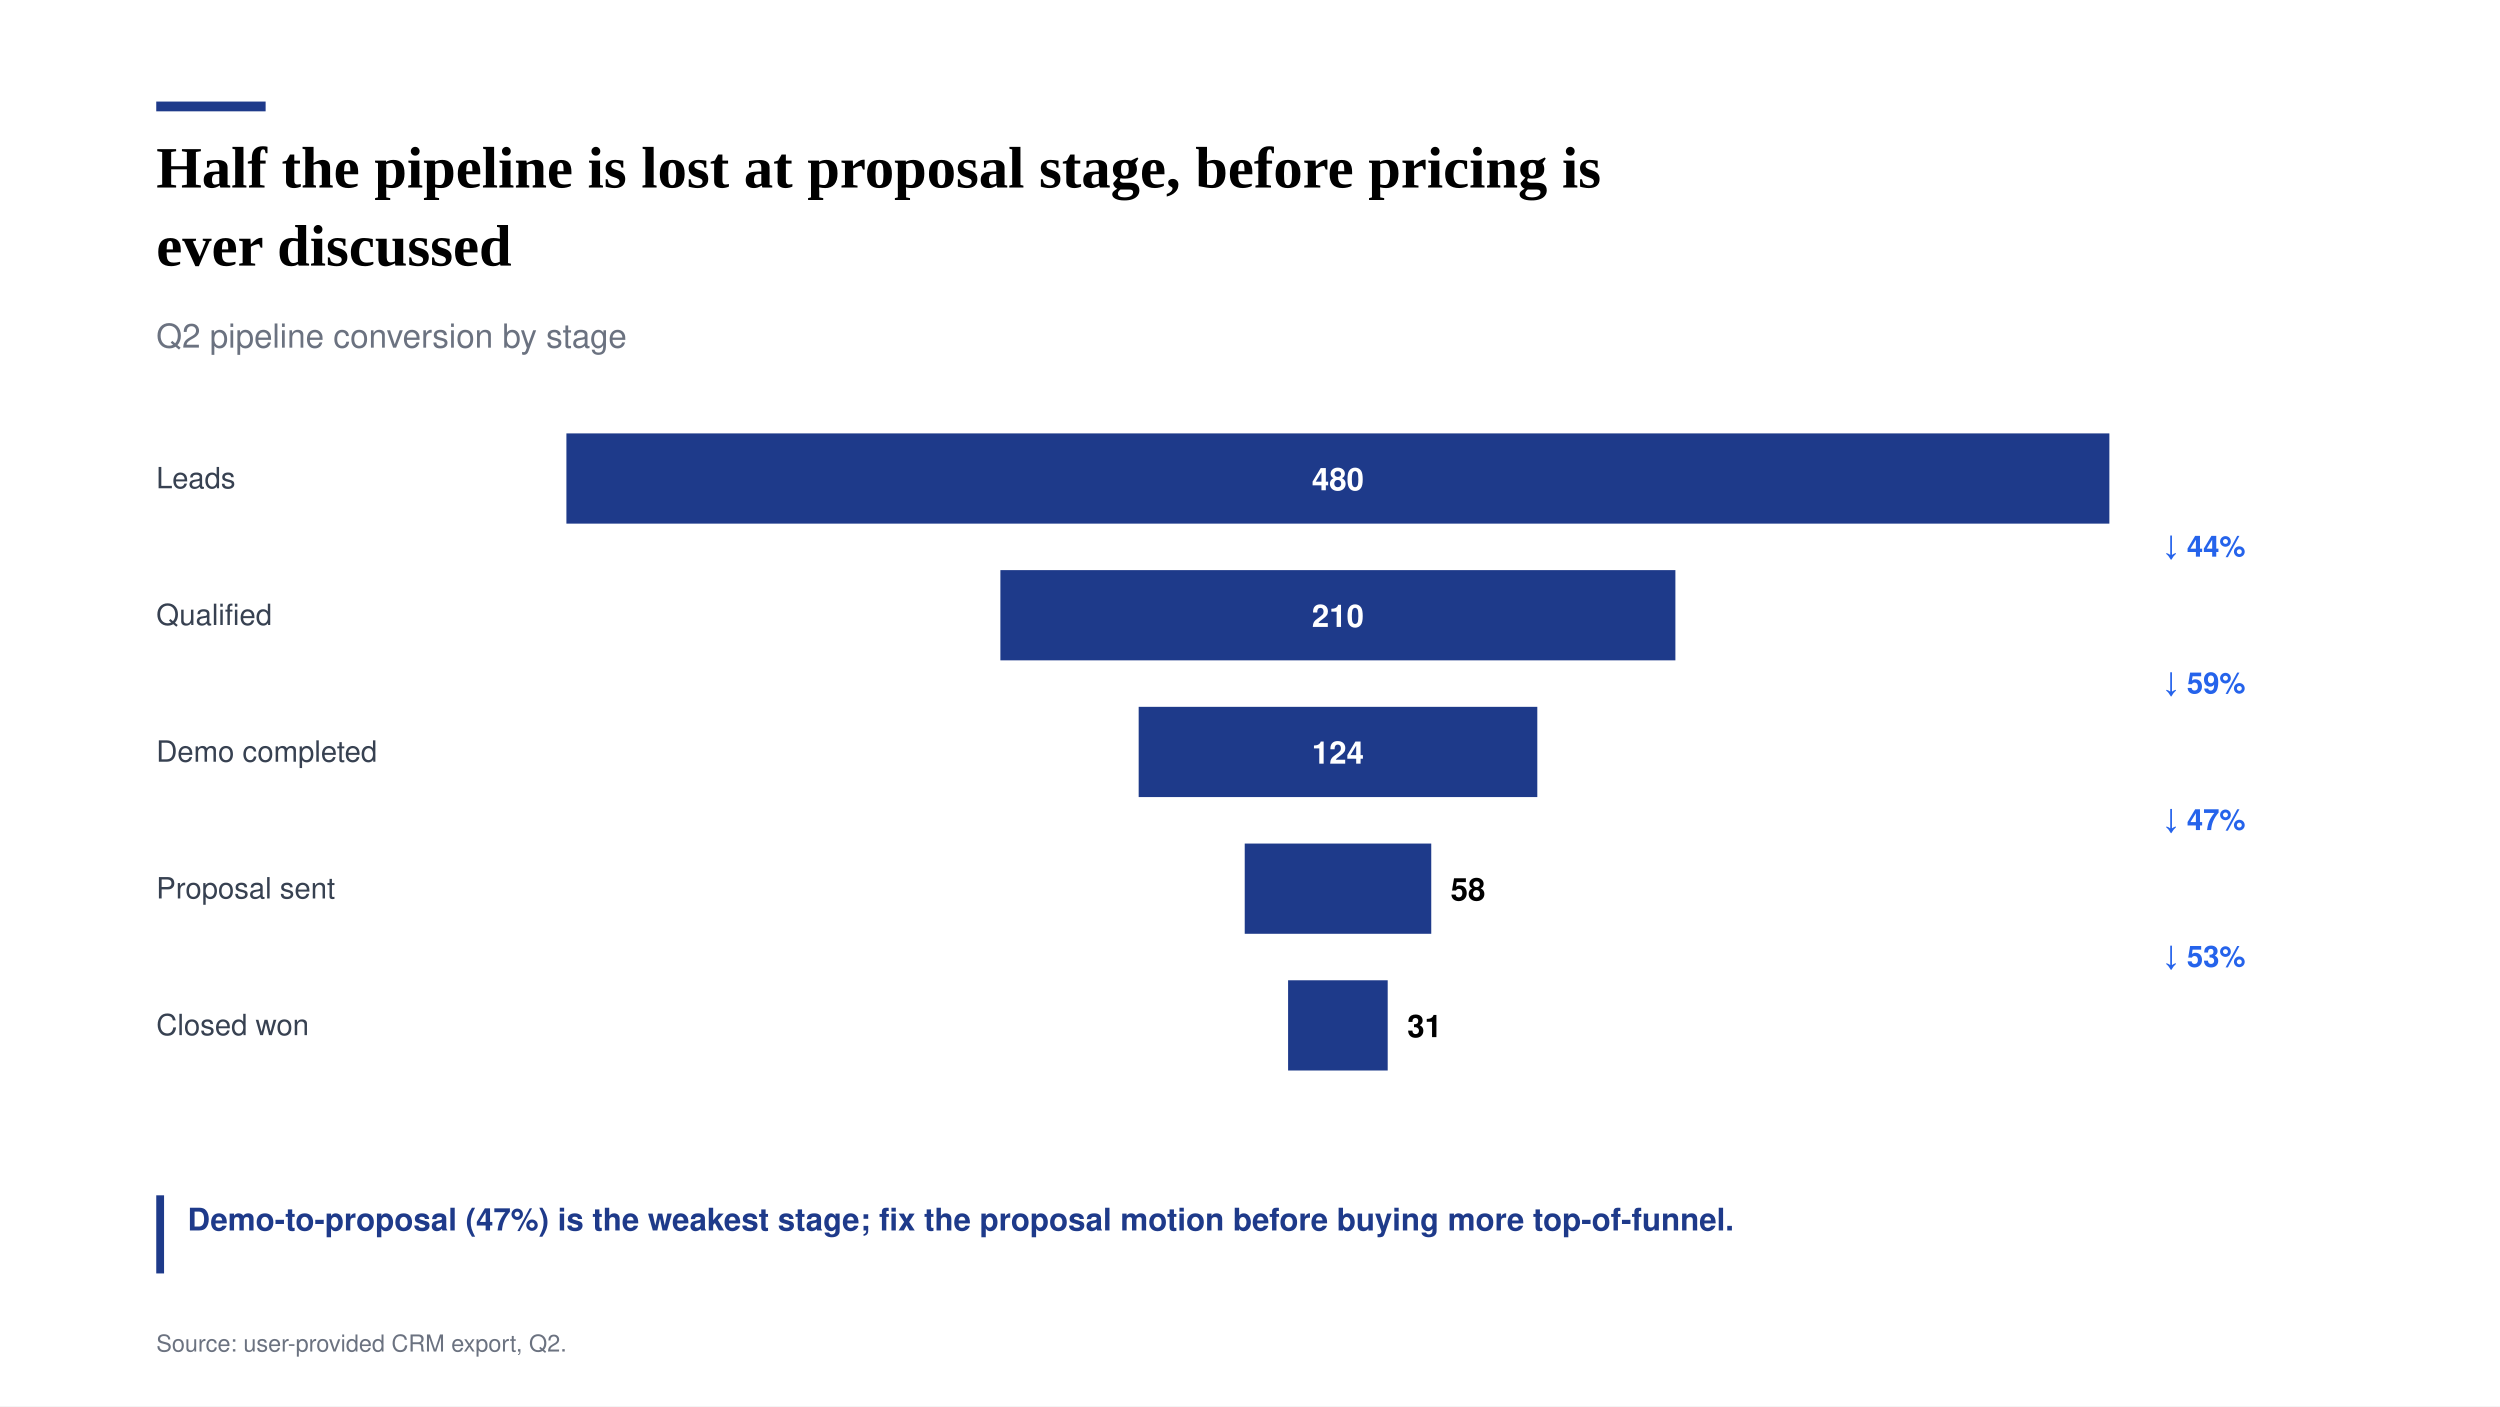
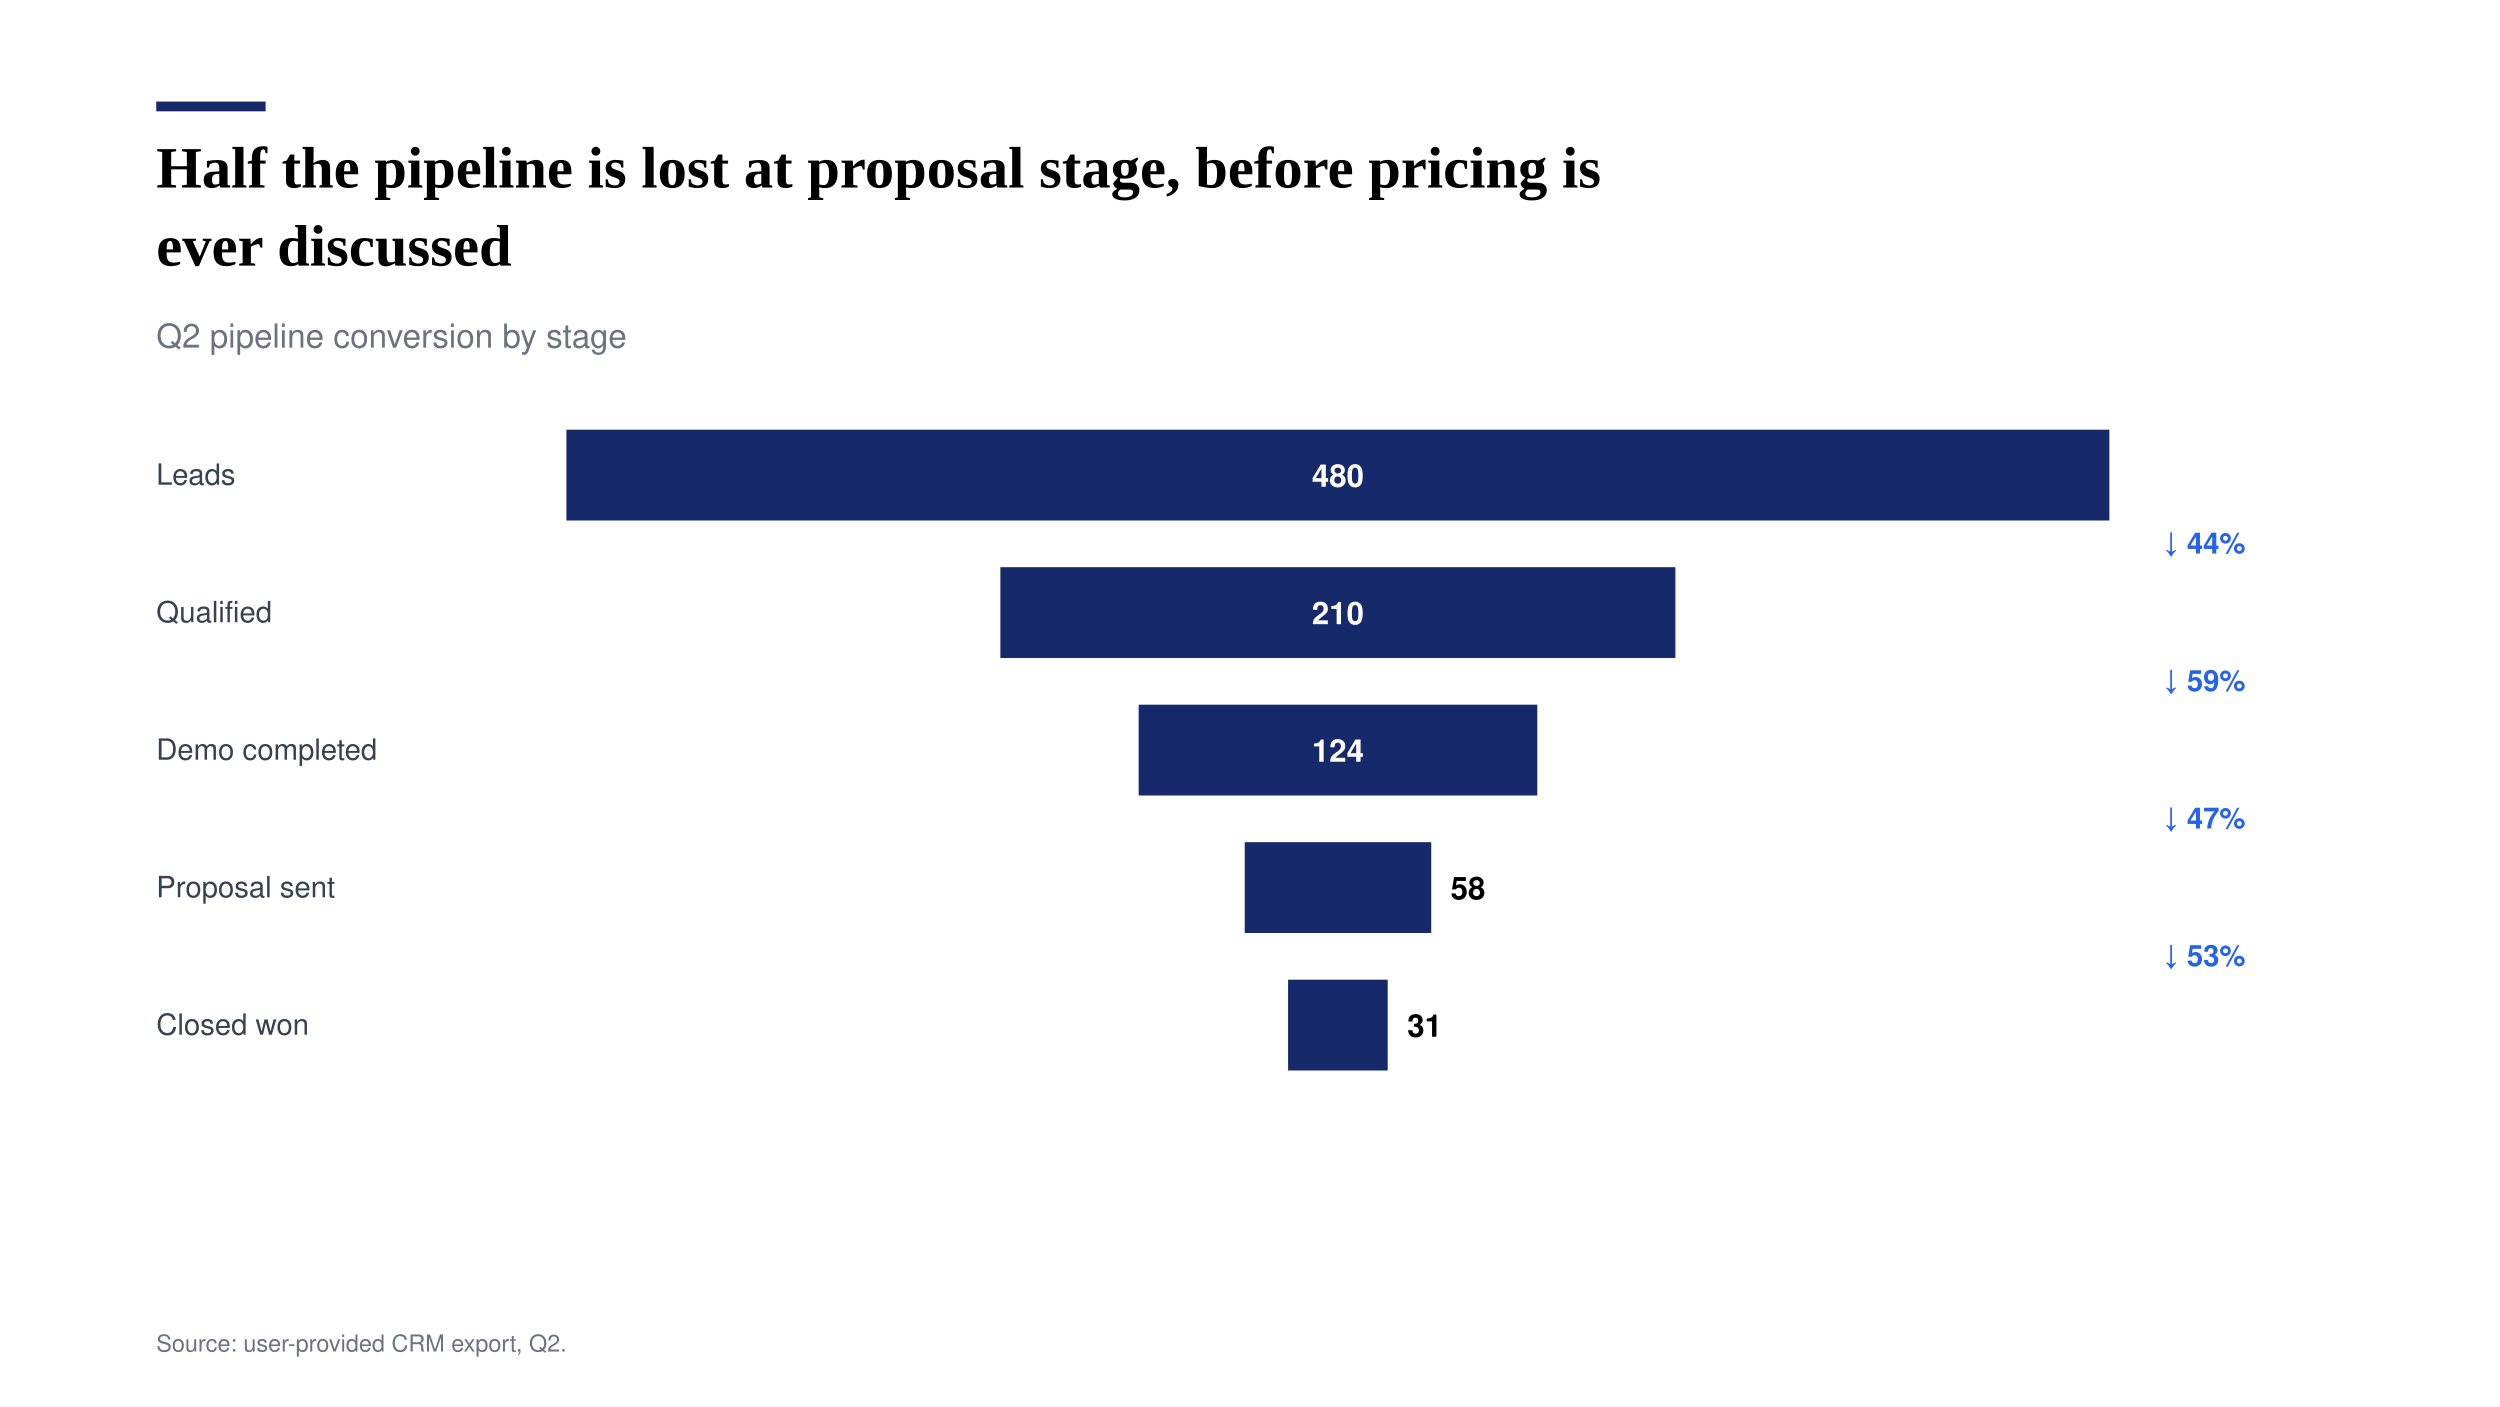
<svg xmlns="http://www.w3.org/2000/svg" viewBox="0 0 1280 720" width="1280" height="720" role="img" aria-label="Half the pipeline is lost at proposal stage, before pricing is ever discussed">
  <rect width="1280" height="720" fill="#FFFFFF" />
-   <rect x="80.0" y="52.0" width="56.0" height="5.0" fill="#1E3A8A" stroke="none" />
-   <text x="80.0" y="96.0" font-family="Georgia, 'Times New Roman', serif" font-size="30" fill="#000000" font-weight="bold" text-anchor="start">Half the pipeline is lost at proposal stage, before pricing is</text>
-   <text x="80.0" y="136.0" font-family="Georgia, 'Times New Roman', serif" font-size="30" fill="#000000" font-weight="bold" text-anchor="start">ever discussed</text>
-   <text x="80.0" y="178.0" font-family="'Helvetica Neue', Helvetica, Arial, sans-serif" font-size="17" fill="#6B7280" font-weight="normal" text-anchor="start">Q2 pipeline conversion by stage</text>
-   <rect x="290.0" y="221.9" width="790.0" height="46.2" fill="#1E3A8A" stroke="none" />
-   <text x="80.0" y="250.0" font-family="'Helvetica Neue', Helvetica, Arial, sans-serif" font-size="15" fill="#374151" font-weight="normal" text-anchor="start">Leads</text>
-   <text x="685.0" y="251.0" font-family="'Helvetica Neue', Helvetica, Arial, sans-serif" font-size="16" fill="#FFFFFF" font-weight="bold" text-anchor="middle">480</text>
-   <rect x="512.2" y="291.9" width="345.6" height="46.2" fill="#1E3A8A" stroke="none" />
-   <text x="80.0" y="320.0" font-family="'Helvetica Neue', Helvetica, Arial, sans-serif" font-size="15" fill="#374151" font-weight="normal" text-anchor="start">Qualified</text>
-   <text x="685.0" y="321.0" font-family="'Helvetica Neue', Helvetica, Arial, sans-serif" font-size="16" fill="#FFFFFF" font-weight="bold" text-anchor="middle">210</text>
-   <text x="1108.0" y="285.0" font-family="'Helvetica Neue', Helvetica, Arial, sans-serif" font-size="15" fill="#2563EB" font-weight="600" text-anchor="start">↓ 44%</text>
-   <rect x="583.0" y="361.9" width="204.1" height="46.2" fill="#1E3A8A" stroke="none" />
-   <text x="80.0" y="390.0" font-family="'Helvetica Neue', Helvetica, Arial, sans-serif" font-size="15" fill="#374151" font-weight="normal" text-anchor="start">Demo completed</text>
-   <text x="685.0" y="391.0" font-family="'Helvetica Neue', Helvetica, Arial, sans-serif" font-size="16" fill="#FFFFFF" font-weight="bold" text-anchor="middle">124</text>
-   <text x="1108.0" y="355.0" font-family="'Helvetica Neue', Helvetica, Arial, sans-serif" font-size="15" fill="#2563EB" font-weight="600" text-anchor="start">↓ 59%</text>
-   <rect x="637.3" y="431.9" width="95.5" height="46.2" fill="#1E3A8A" stroke="none" />
-   <text x="80.0" y="460.0" font-family="'Helvetica Neue', Helvetica, Arial, sans-serif" font-size="15" fill="#374151" font-weight="normal" text-anchor="start">Proposal sent</text>
-   <text x="742.7" y="461.0" font-family="'Helvetica Neue', Helvetica, Arial, sans-serif" font-size="16" fill="#000000" font-weight="bold" text-anchor="start">58</text>
-   <text x="1108.0" y="425.0" font-family="'Helvetica Neue', Helvetica, Arial, sans-serif" font-size="15" fill="#2563EB" font-weight="600" text-anchor="start">↓ 47%</text>
-   <rect x="659.5" y="501.9" width="51.0" height="46.2" fill="#1E3A8A" stroke="none" />
-   <text x="80.0" y="530.0" font-family="'Helvetica Neue', Helvetica, Arial, sans-serif" font-size="15" fill="#374151" font-weight="normal" text-anchor="start">Closed won</text>
-   <text x="720.5" y="531.0" font-family="'Helvetica Neue', Helvetica, Arial, sans-serif" font-size="16" fill="#000000" font-weight="bold" text-anchor="start">31</text>
-   <text x="1108.0" y="495.0" font-family="'Helvetica Neue', Helvetica, Arial, sans-serif" font-size="15" fill="#2563EB" font-weight="600" text-anchor="start">↓ 53%</text>
-   <rect x="80.0" y="612.0" width="4.0" height="40.0" fill="#1E3A8A" stroke="none" />
-   <text x="96.0" y="630.0" font-family="'Helvetica Neue', Helvetica, Arial, sans-serif" font-size="16" fill="#1E3A8A" font-weight="600" text-anchor="start">Demo-to-proposal (47%) is the weakest stage; fix the proposal motion before buying more top-of-funnel.</text>
-   <text x="80.0" y="692.0" font-family="'Helvetica Neue', Helvetica, Arial, sans-serif" font-size="12" fill="#6B7280" font-weight="normal" text-anchor="start">Source: user-provided CRM export, Q2.</text>
+   <rect x="80.0" y="52.0" width="56.0" height="5.0" fill="#15296B" stroke="none" />
+   <text x="80.0" y="96.0" font-family="Georgia, 'Times New Roman', 'Hiragino Mincho ProN', 'Yu Mincho', serif" font-size="30" fill="#000000" font-weight="bold" text-anchor="start">Half the pipeline is lost at proposal stage, before pricing is</text>
+   <text x="80.0" y="136.0" font-family="Georgia, 'Times New Roman', 'Hiragino Mincho ProN', 'Yu Mincho', serif" font-size="30" fill="#000000" font-weight="bold" text-anchor="start">ever discussed</text>
+   <text x="80.0" y="178.0" font-family="'Helvetica Neue', Helvetica, Arial, 'Noto Sans JP', 'Hiragino Sans', 'Yu Gothic', 'Meiryo', sans-serif" font-size="17" fill="#6B7280" font-weight="normal" text-anchor="start">Q2 pipeline conversion by stage</text>
+   <rect x="290.0" y="220.0" width="790.0" height="46.5" fill="#15296B" stroke="none" />
+   <text x="80.0" y="248.2" font-family="'Helvetica Neue', Helvetica, Arial, 'Noto Sans JP', 'Hiragino Sans', 'Yu Gothic', 'Meiryo', sans-serif" font-size="15" fill="#374151" font-weight="normal" text-anchor="start">Leads</text>
+   <text x="685.0" y="249.2" font-family="'Helvetica Neue', Helvetica, Arial, 'Noto Sans JP', 'Hiragino Sans', 'Yu Gothic', 'Meiryo', sans-serif" font-size="16" fill="#FFFFFF" font-weight="bold" text-anchor="middle">480</text>
+   <rect x="512.2" y="290.4" width="345.6" height="46.5" fill="#15296B" stroke="none" />
+   <text x="80.0" y="318.6" font-family="'Helvetica Neue', Helvetica, Arial, 'Noto Sans JP', 'Hiragino Sans', 'Yu Gothic', 'Meiryo', sans-serif" font-size="15" fill="#374151" font-weight="normal" text-anchor="start">Qualified</text>
+   <text x="685.0" y="319.6" font-family="'Helvetica Neue', Helvetica, Arial, 'Noto Sans JP', 'Hiragino Sans', 'Yu Gothic', 'Meiryo', sans-serif" font-size="16" fill="#FFFFFF" font-weight="bold" text-anchor="middle">210</text>
+   <text x="1108.0" y="283.4" font-family="'Helvetica Neue', Helvetica, Arial, 'Noto Sans JP', 'Hiragino Sans', 'Yu Gothic', 'Meiryo', sans-serif" font-size="15" fill="#2563EB" font-weight="600" text-anchor="start">↓ 44%</text>
+   <rect x="583.0" y="360.8" width="204.1" height="46.5" fill="#15296B" stroke="none" />
+   <text x="80.0" y="389.0" font-family="'Helvetica Neue', Helvetica, Arial, 'Noto Sans JP', 'Hiragino Sans', 'Yu Gothic', 'Meiryo', sans-serif" font-size="15" fill="#374151" font-weight="normal" text-anchor="start">Demo completed</text>
+   <text x="685.0" y="390.0" font-family="'Helvetica Neue', Helvetica, Arial, 'Noto Sans JP', 'Hiragino Sans', 'Yu Gothic', 'Meiryo', sans-serif" font-size="16" fill="#FFFFFF" font-weight="bold" text-anchor="middle">124</text>
+   <text x="1108.0" y="353.8" font-family="'Helvetica Neue', Helvetica, Arial, 'Noto Sans JP', 'Hiragino Sans', 'Yu Gothic', 'Meiryo', sans-serif" font-size="15" fill="#2563EB" font-weight="600" text-anchor="start">↓ 59%</text>
+   <rect x="637.3" y="431.2" width="95.5" height="46.5" fill="#15296B" stroke="none" />
+   <text x="80.0" y="459.4" font-family="'Helvetica Neue', Helvetica, Arial, 'Noto Sans JP', 'Hiragino Sans', 'Yu Gothic', 'Meiryo', sans-serif" font-size="15" fill="#374151" font-weight="normal" text-anchor="start">Proposal sent</text>
+   <text x="742.7" y="460.4" font-family="'Helvetica Neue', Helvetica, Arial, 'Noto Sans JP', 'Hiragino Sans', 'Yu Gothic', 'Meiryo', sans-serif" font-size="16" fill="#000000" font-weight="bold" text-anchor="start">58</text>
+   <text x="1108.0" y="424.2" font-family="'Helvetica Neue', Helvetica, Arial, 'Noto Sans JP', 'Hiragino Sans', 'Yu Gothic', 'Meiryo', sans-serif" font-size="15" fill="#2563EB" font-weight="600" text-anchor="start">↓ 47%</text>
+   <rect x="659.5" y="501.6" width="51.0" height="46.5" fill="#15296B" stroke="none" />
+   <text x="80.0" y="529.8" font-family="'Helvetica Neue', Helvetica, Arial, 'Noto Sans JP', 'Hiragino Sans', 'Yu Gothic', 'Meiryo', sans-serif" font-size="15" fill="#374151" font-weight="normal" text-anchor="start">Closed won</text>
+   <text x="720.5" y="530.8" font-family="'Helvetica Neue', Helvetica, Arial, 'Noto Sans JP', 'Hiragino Sans', 'Yu Gothic', 'Meiryo', sans-serif" font-size="16" fill="#000000" font-weight="bold" text-anchor="start">31</text>
+   <text x="1108.0" y="494.6" font-family="'Helvetica Neue', Helvetica, Arial, 'Noto Sans JP', 'Hiragino Sans', 'Yu Gothic', 'Meiryo', sans-serif" font-size="15" fill="#2563EB" font-weight="600" text-anchor="start">↓ 53%</text>
+   <text x="80.0" y="630.0" font-family="'Helvetica Neue', Helvetica, Arial, 'Noto Sans JP', 'Hiragino Sans', 'Yu Gothic', 'Meiryo', sans-serif" font-size="16" fill="#15296B" font-weight="600" text-anchor="start" />
+   <text x="80.0" y="692.0" font-family="'Helvetica Neue', Helvetica, Arial, 'Noto Sans JP', 'Hiragino Sans', 'Yu Gothic', 'Meiryo', sans-serif" font-size="12" fill="#6B7280" font-weight="normal" text-anchor="start">Source: user-provided CRM export, Q2.</text>
</svg>
